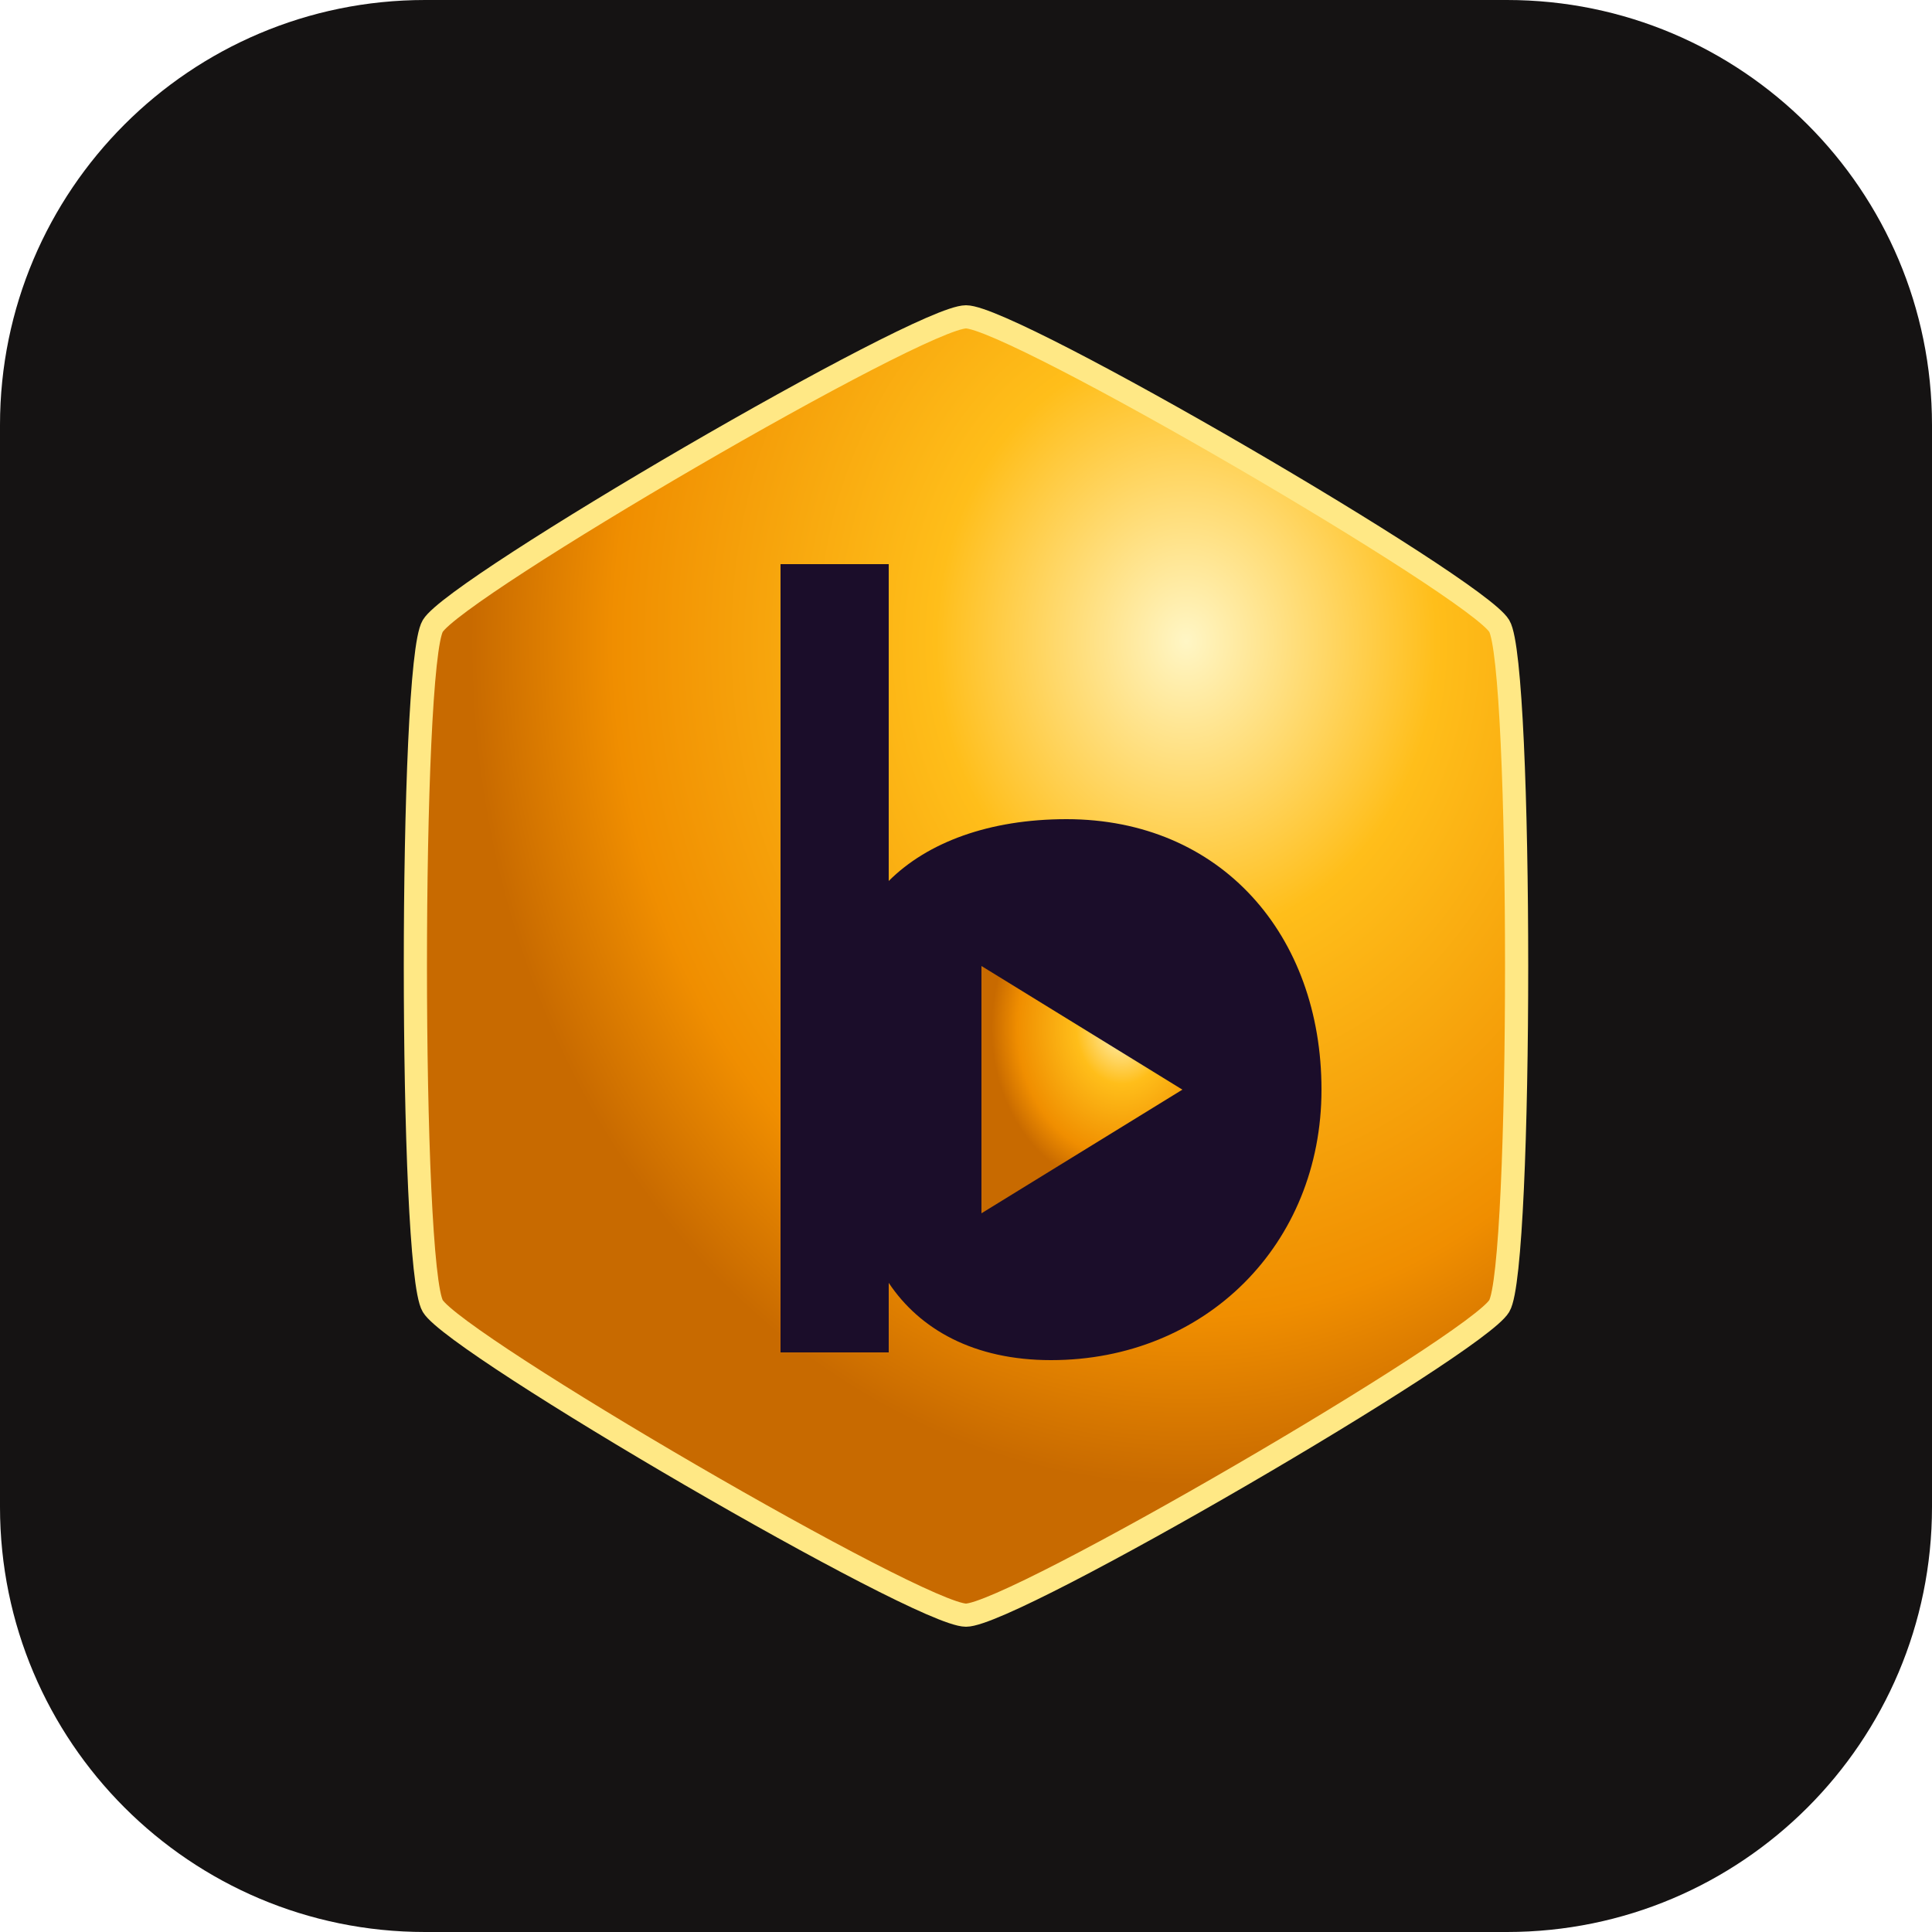
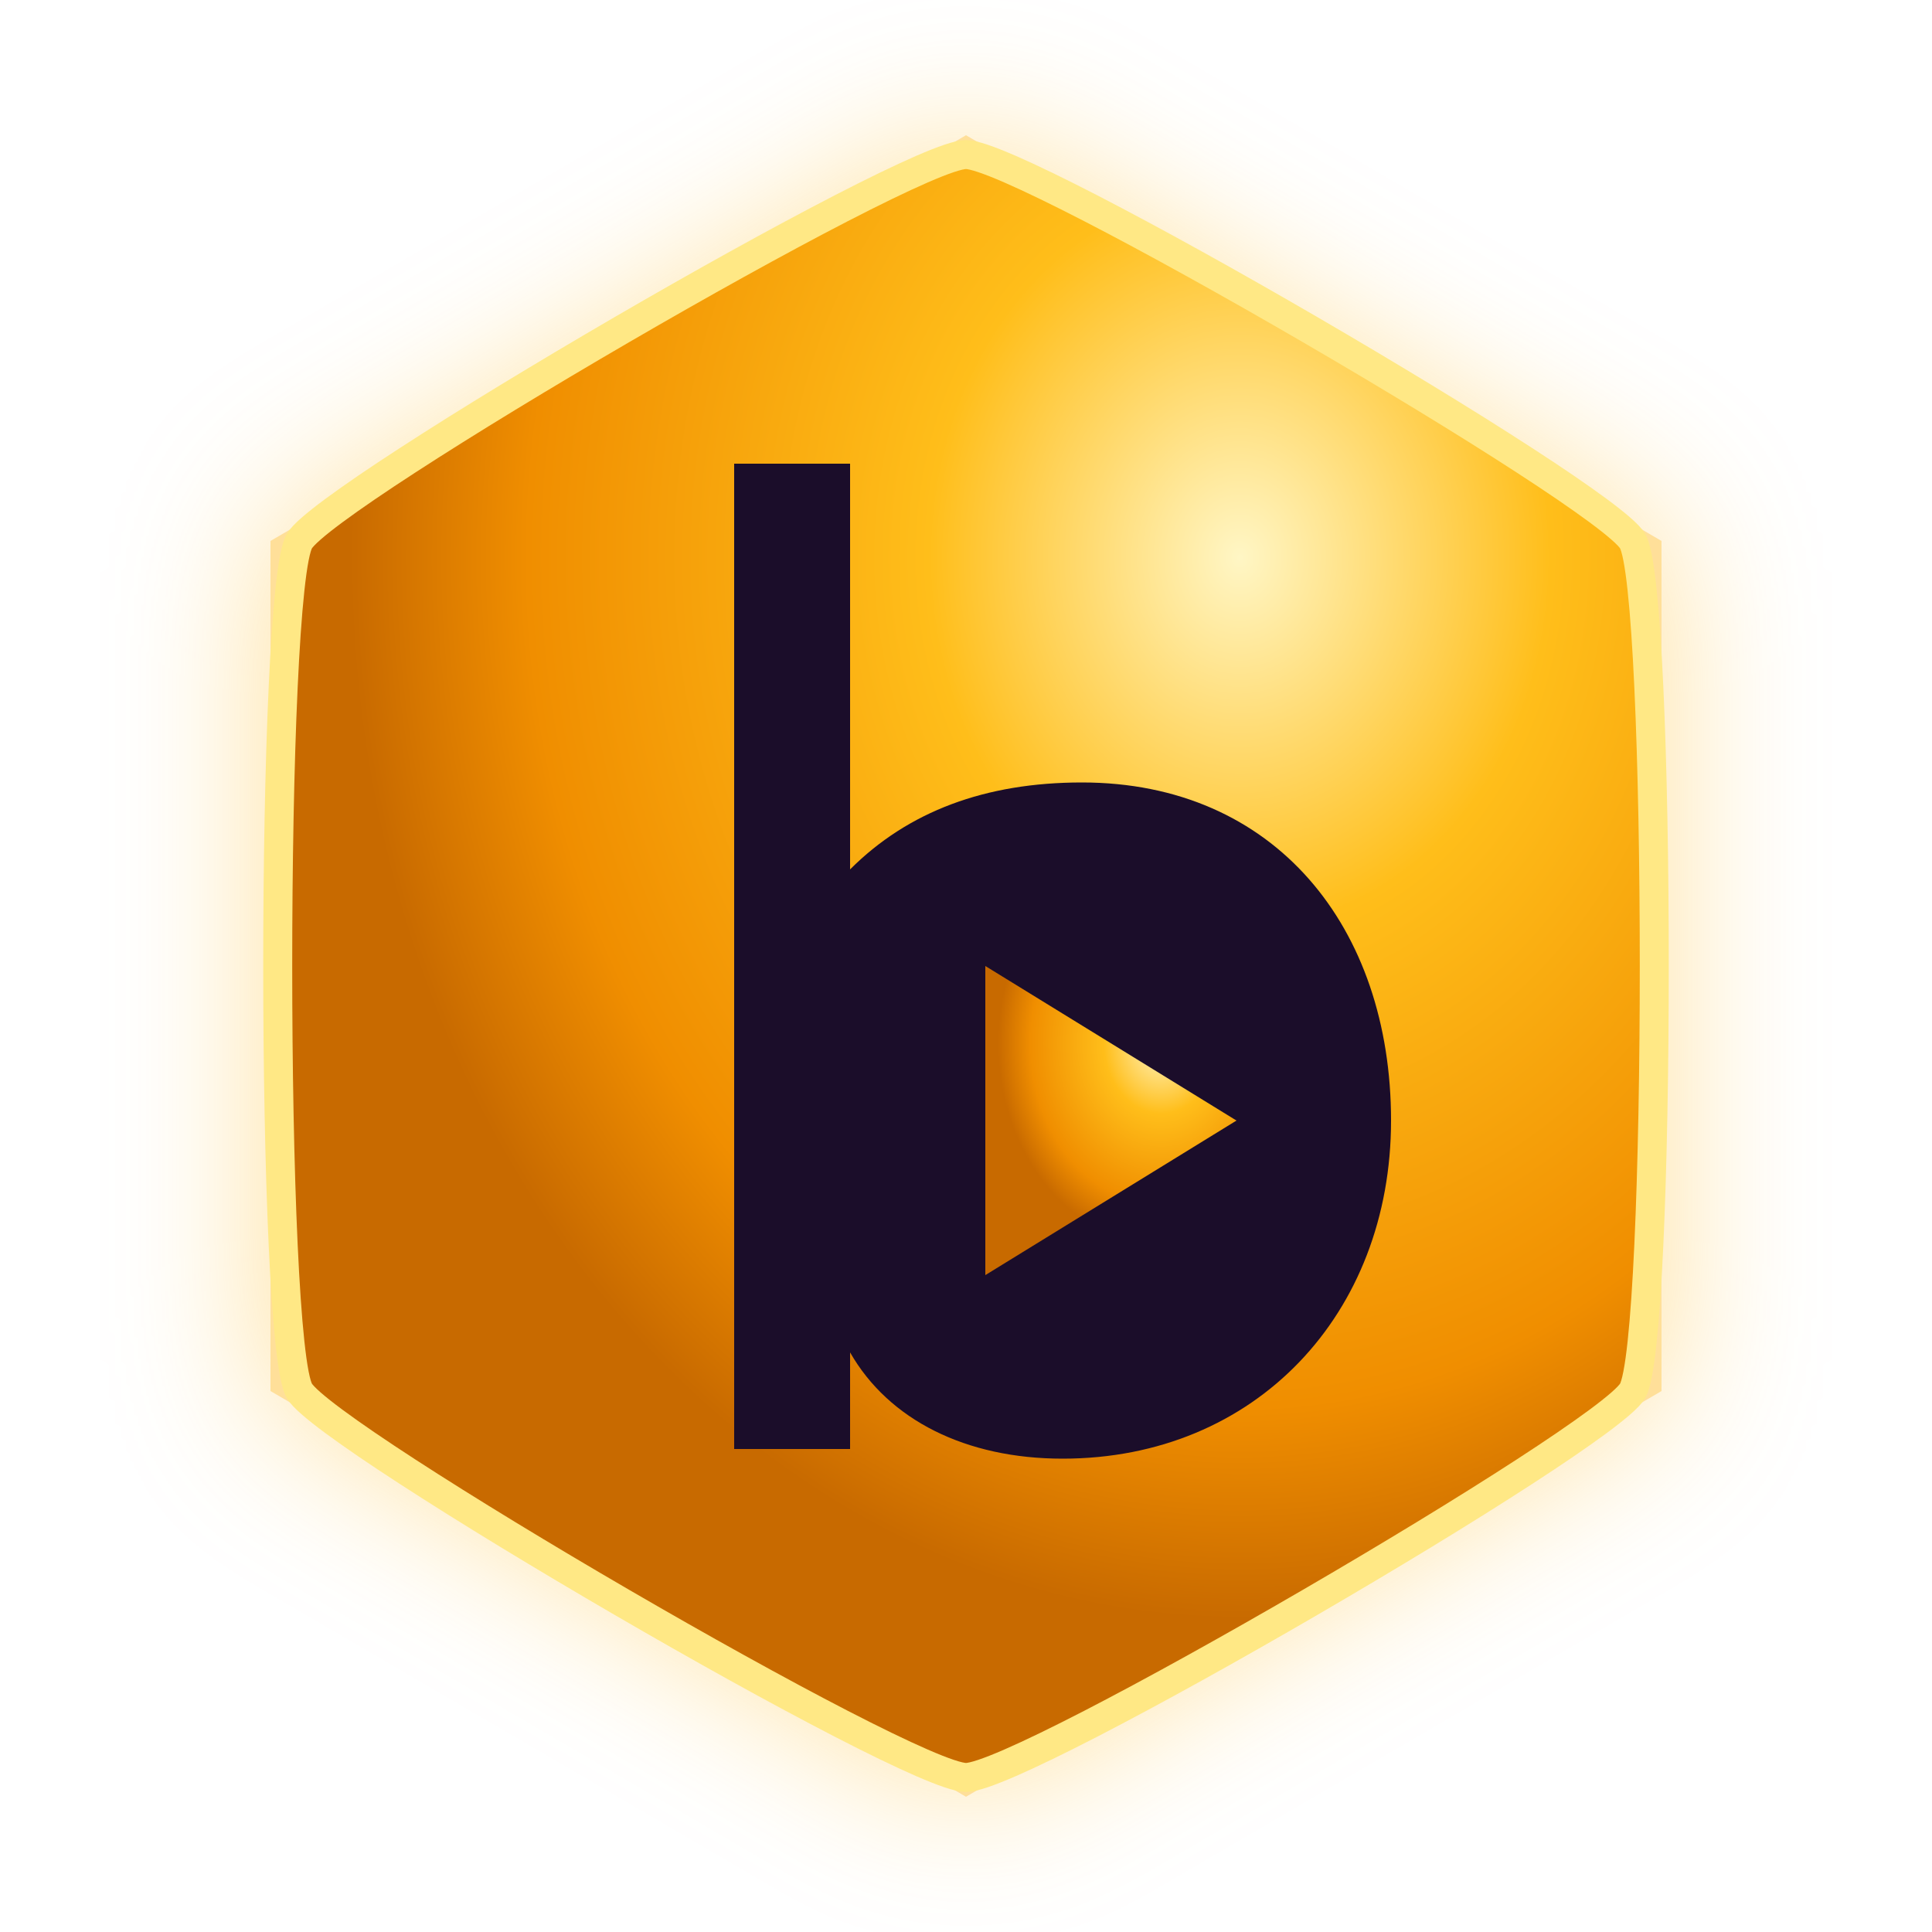
<svg xmlns="http://www.w3.org/2000/svg" viewBox="0 0 100 100" fill="none">
  <defs>
-     <radialGradient id="favHexGlow" cx="70%" cy="25%" r="65%">
+     <radialGradient id="hexGlow" cx="70%" cy="25%" r="65%">
      <stop offset="0%" stop-color="#FFF6C5" />
      <stop offset="35%" stop-color="#FFBE1A" />
      <stop offset="80%" stop-color="#F08E00" />
      <stop offset="100%" stop-color="#C86A00" />
    </radialGradient>
+     <filter id="softGlow" x="-20%" y="-20%" width="140%" height="140%">
+       <feGaussianBlur stdDeviation="4" result="blur" />
+       <feComposite in="SourceGraphic" in2="blur" operator="over" />
+     </filter>
  </defs>
-   <rect width="100" height="100" rx="22" fill="#151313" />
-   <g transform="translate(10, 10) scale(0.8)">
-     <path d="M 50,8 C 53,8 83,25.5 84.5,28 C 86,30.5 86,69.5 84.5,72 C 83,74.5 53,92 50,92 C 47,92 17,74.5 15.5,72 C 14,69.5 14,30.5 15.5,28 C 17,25.5 47,8 50,8 Z" fill="url(#favHexGlow)" stroke="#FFE885" stroke-width="1.5" />
-     <path d="M 38,24 L 45,24 L 45,44.5 C 47.5,42 51.5,40.5 56.5,40.5 C 66.5,40.5 73,48 73,58 C 73,68 65.5,75.5 55.5,75.5 C 50.5,75.5 47,73.5 45,70.5 L 45,75 L 38,75 Z" fill="#1B0D2A" />
-     <polygon points="51,50 51,66 64,58" fill="url(#favHexGlow)" />
-   </g>
+   <polygon points="50,7 86,28 86,72 50,93 14,72 14,28" fill="#FFAF00" opacity="0.4" filter="url(#softGlow)" />
+   <path d="M 50,8            C 53,8 83,25.5 84.5,28            C 86,30.5 86,69.5 84.5,72            C 83,74.5 53,92 50,92            C 47,92 17,74.5 15.5,72            C 14,69.5 14,30.5 15.5,28            C 17,25.5 47,8 50,8 Z" fill="url(#hexGlow)" stroke="#FFE885" stroke-width="1.5" />
+   <path d="M 38,24            L 44,24            L 44,45            C 47,42 51,40.5 56,40.5            C 66,40.5 72,48 72,58            C 72,68 65,75.5 55,75.5            C 50,75.5 46,73.5 44,70            L 44,75            L 38,75            Z" fill="#1B0D2A" />
+   <polygon points="51,50 51,66 64,58" fill="url(#hexGlow)" />
</svg>
